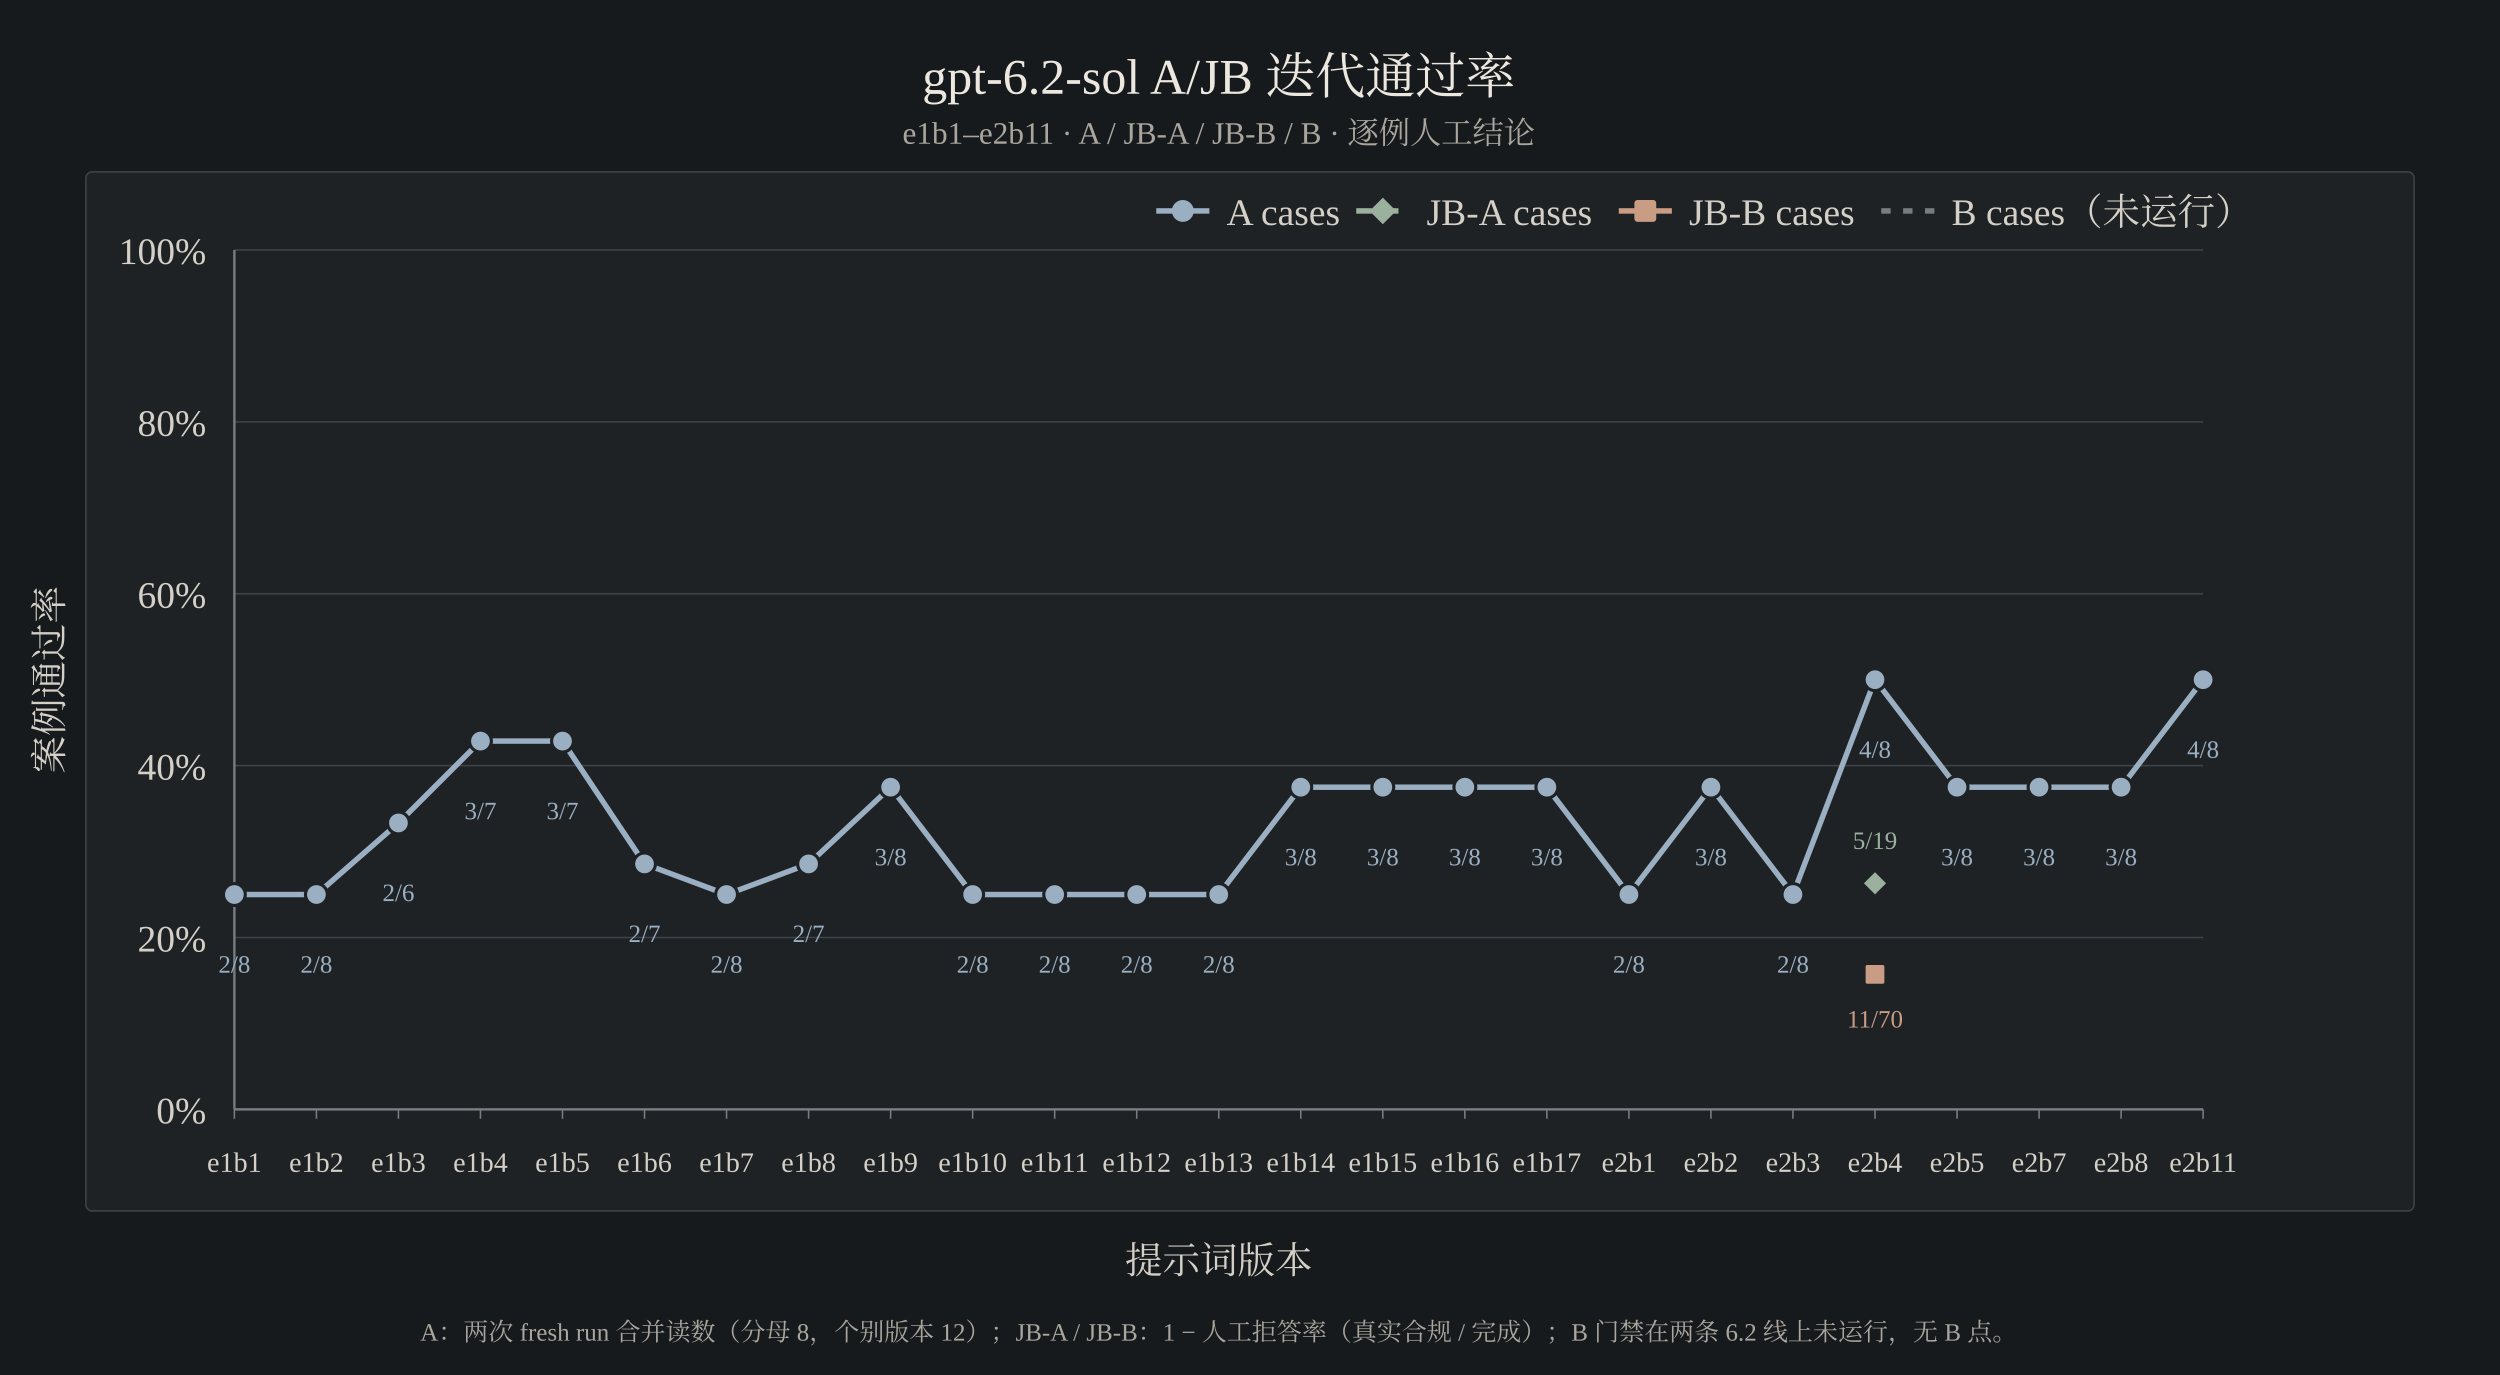
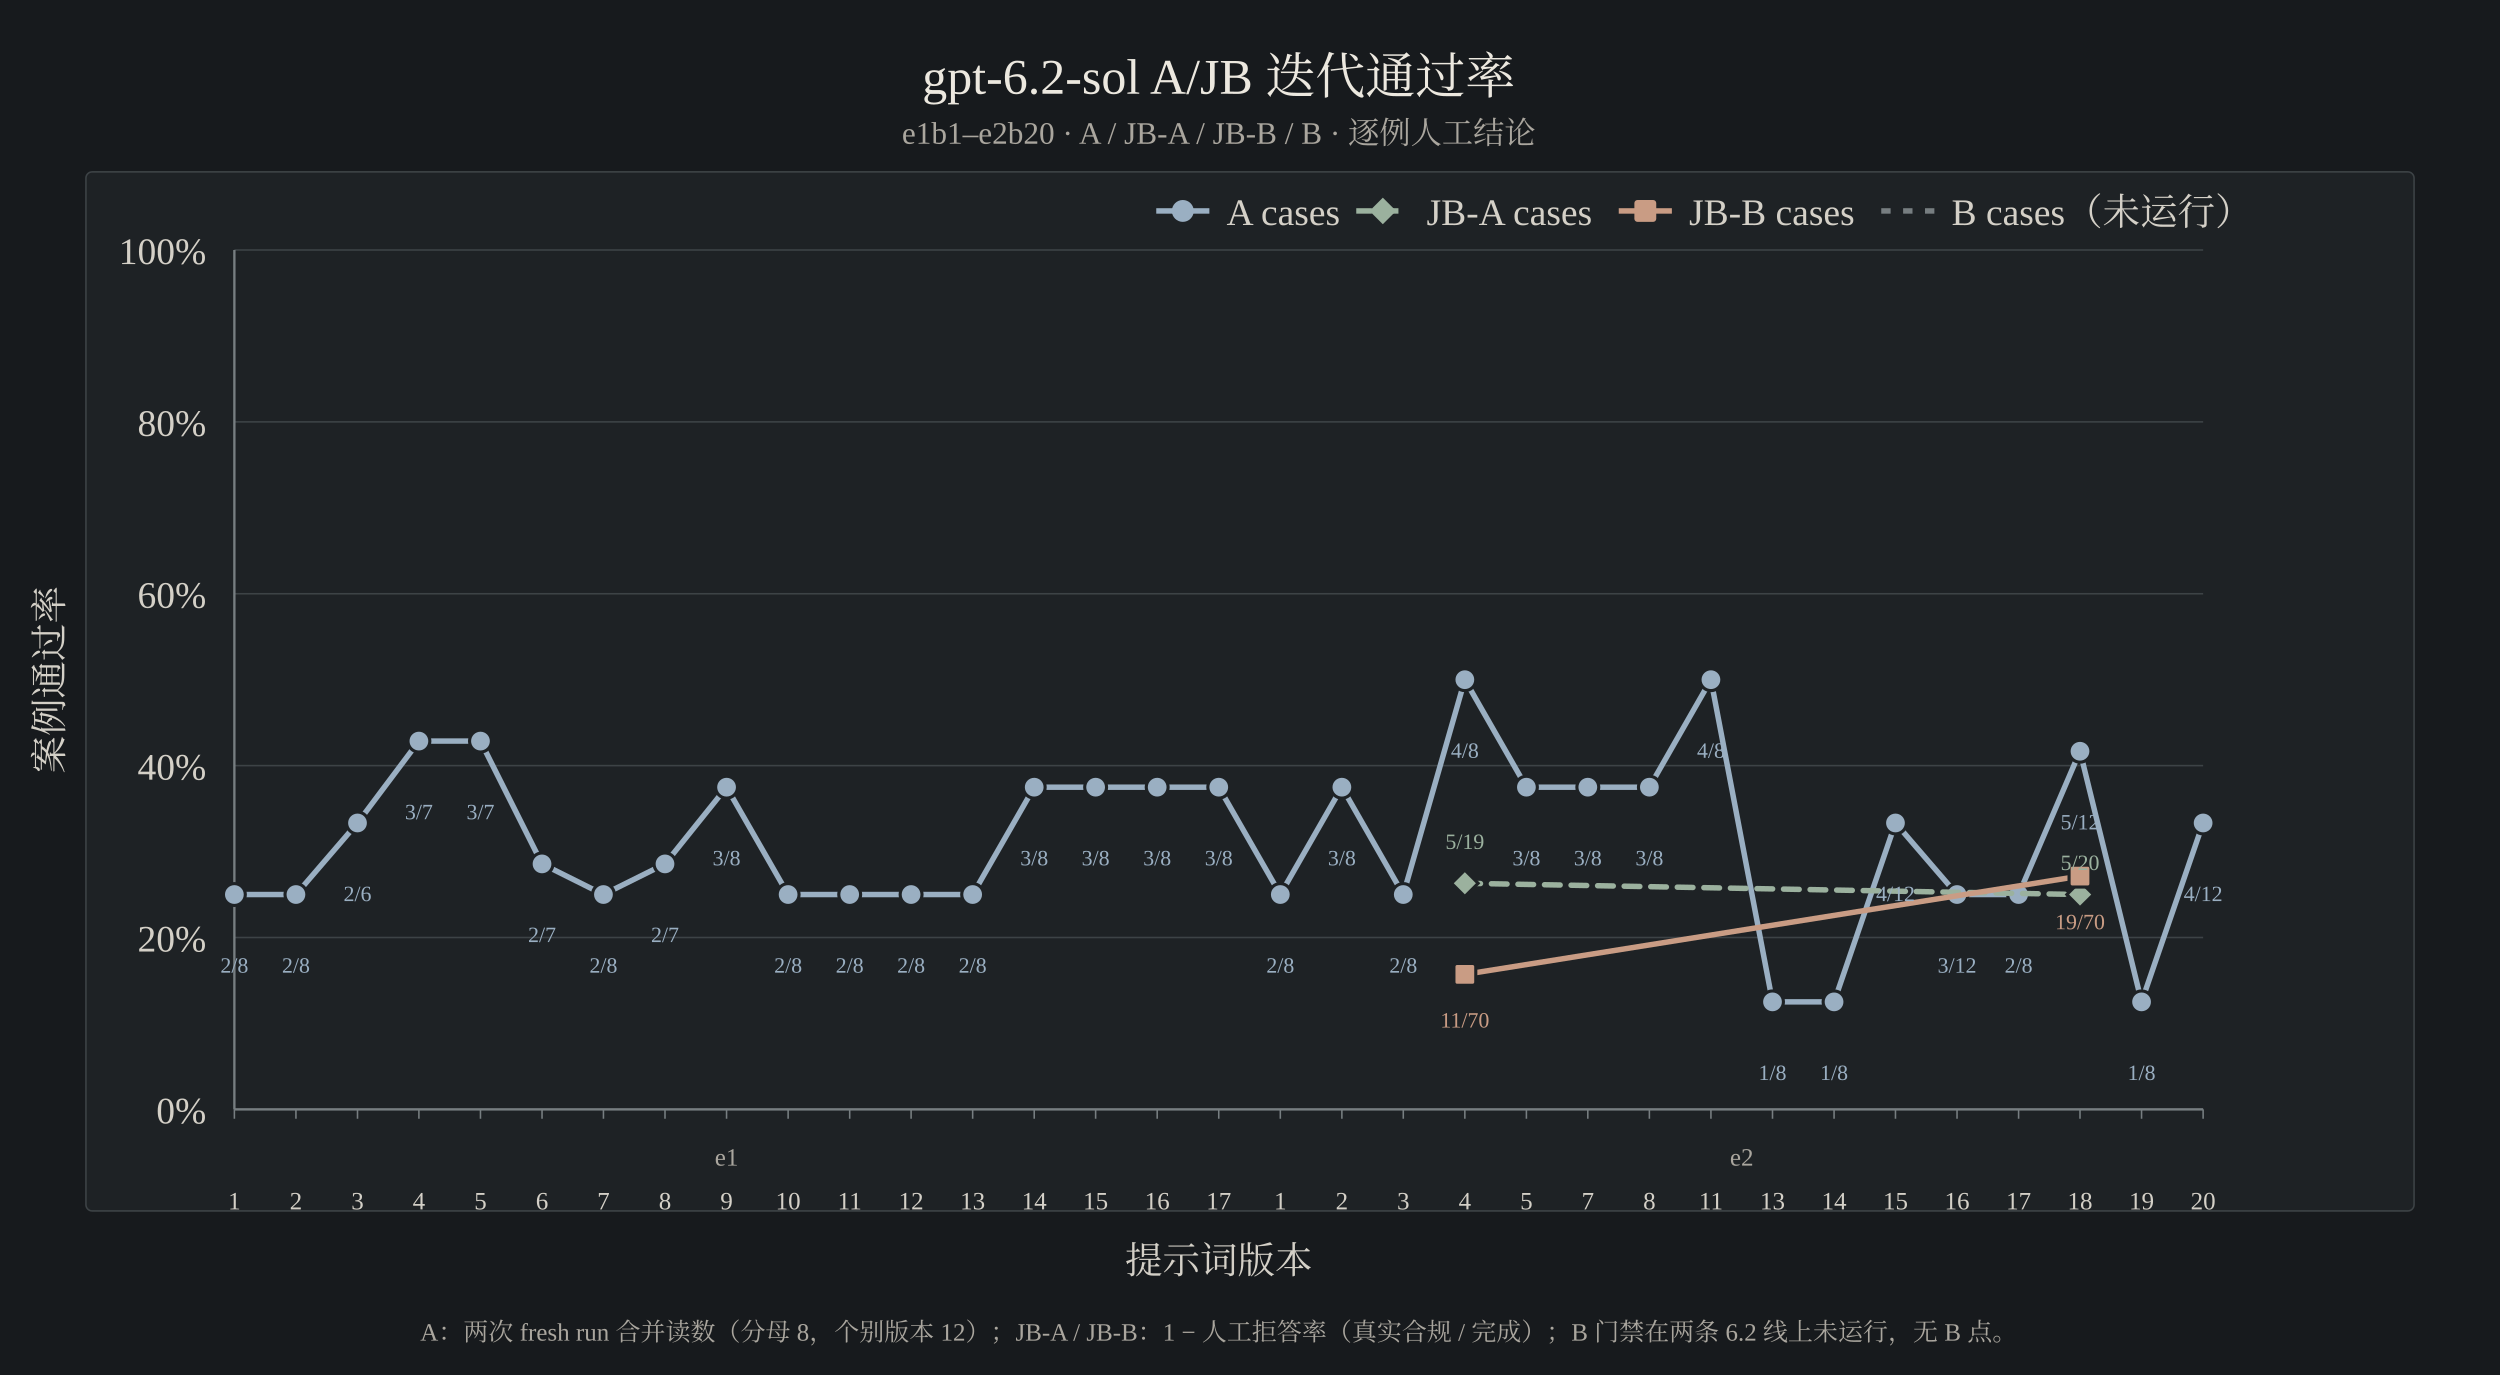
<svg xmlns="http://www.w3.org/2000/svg" width="1600" height="880" viewBox="0 0 1600 880" role="img" aria-labelledby="title desc">
  <rect width="1600" height="880" fill="#171A1D" />
  <rect x="55" y="110" width="1490" height="665" rx="4" fill="#1E2225" stroke="#3D4346" />
  <g font-family="Charter,Georgia,Times New Roman,STSong,Songti SC,Noto Serif CJK SC,serif">
    <text x="780" y="60" text-anchor="middle" font-size="32" font-weight="500" fill="#ECE8DF">gpt-6.2-sol A/JB 迭代通过率</text>
-     <text x="780" y="92" text-anchor="middle" font-size="20" fill="#AAA69E">e1b1–e2b11 · A / JB-A / JB-B / B · 逐例人工结论</text>
+     <text x="780" y="92" text-anchor="middle" font-size="20" fill="#AAA69E">e1b1–e2b20 · A / JB-A / JB-B / B · 逐例人工结论</text>
    <line x1="150.0" y1="710.0" x2="1410.0" y2="710.0" stroke="#3D4346" stroke-width="1" />
    <text x="132" y="719.0" text-anchor="end" font-size="24" fill="#D4D0C7">0%</text>
    <line x1="150.0" y1="600.0" x2="1410.0" y2="600.0" stroke="#3D4346" stroke-width="1" />
    <text x="132" y="609.0" text-anchor="end" font-size="24" fill="#D4D0C7">20%</text>
    <line x1="150.0" y1="490.0" x2="1410.0" y2="490.0" stroke="#3D4346" stroke-width="1" />
    <text x="132" y="499.0" text-anchor="end" font-size="24" fill="#D4D0C7">40%</text>
    <line x1="150.0" y1="380.0" x2="1410.0" y2="380.0" stroke="#3D4346" stroke-width="1" />
    <text x="132" y="389.0" text-anchor="end" font-size="24" fill="#D4D0C7">60%</text>
    <line x1="150.0" y1="270.0" x2="1410.0" y2="270.0" stroke="#3D4346" stroke-width="1" />
    <text x="132" y="279.0" text-anchor="end" font-size="24" fill="#D4D0C7">80%</text>
    <line x1="150.0" y1="160.0" x2="1410.0" y2="160.0" stroke="#3D4346" stroke-width="1" />
    <text x="132" y="169.0" text-anchor="end" font-size="24" fill="#D4D0C7">100%</text>
    <line x1="150.0" y1="160.0" x2="150.0" y2="710.0" stroke="#777E81" stroke-width="1.5" />
    <line x1="150.0" y1="710.0" x2="1410.0" y2="710.0" stroke="#777E81" stroke-width="1.5" />
    <line x1="150.0" y1="710.0" x2="150.0" y2="716" stroke="#777E81" />
-     <text x="150.0" y="750" text-anchor="middle" font-size="18" fill="#D4D0C7">e1b1</text>
-     <line x1="202.5" y1="710.0" x2="202.5" y2="716" stroke="#777E81" />
-     <text x="202.5" y="750" text-anchor="middle" font-size="18" fill="#D4D0C7">e1b2</text>
-     <line x1="255.0" y1="710.0" x2="255.0" y2="716" stroke="#777E81" />
-     <text x="255.0" y="750" text-anchor="middle" font-size="18" fill="#D4D0C7">e1b3</text>
+     <text x="150.0" y="774" text-anchor="middle" font-size="16" fill="#D4D0C7">1</text>
+     <line x1="189.4" y1="710.0" x2="189.4" y2="716" stroke="#777E81" />
+     <text x="189.4" y="774" text-anchor="middle" font-size="16" fill="#D4D0C7">2</text>
+     <line x1="228.8" y1="710.0" x2="228.8" y2="716" stroke="#777E81" />
+     <text x="228.8" y="774" text-anchor="middle" font-size="16" fill="#D4D0C7">3</text>
+     <line x1="268.1" y1="710.0" x2="268.1" y2="716" stroke="#777E81" />
+     <text x="268.1" y="774" text-anchor="middle" font-size="16" fill="#D4D0C7">4</text>
    <line x1="307.5" y1="710.0" x2="307.5" y2="716" stroke="#777E81" />
-     <text x="307.5" y="750" text-anchor="middle" font-size="18" fill="#D4D0C7">e1b4</text>
-     <line x1="360.0" y1="710.0" x2="360.0" y2="716" stroke="#777E81" />
-     <text x="360.0" y="750" text-anchor="middle" font-size="18" fill="#D4D0C7">e1b5</text>
-     <line x1="412.5" y1="710.0" x2="412.5" y2="716" stroke="#777E81" />
-     <text x="412.5" y="750" text-anchor="middle" font-size="18" fill="#D4D0C7">e1b6</text>
+     <text x="307.5" y="774" text-anchor="middle" font-size="16" fill="#D4D0C7">5</text>
+     <line x1="346.9" y1="710.0" x2="346.9" y2="716" stroke="#777E81" />
+     <text x="346.9" y="774" text-anchor="middle" font-size="16" fill="#D4D0C7">6</text>
+     <line x1="386.2" y1="710.0" x2="386.2" y2="716" stroke="#777E81" />
+     <text x="386.2" y="774" text-anchor="middle" font-size="16" fill="#D4D0C7">7</text>
+     <line x1="425.6" y1="710.0" x2="425.6" y2="716" stroke="#777E81" />
+     <text x="425.6" y="774" text-anchor="middle" font-size="16" fill="#D4D0C7">8</text>
    <line x1="465.0" y1="710.0" x2="465.0" y2="716" stroke="#777E81" />
-     <text x="465.0" y="750" text-anchor="middle" font-size="18" fill="#D4D0C7">e1b7</text>
-     <line x1="517.5" y1="710.0" x2="517.5" y2="716" stroke="#777E81" />
-     <text x="517.5" y="750" text-anchor="middle" font-size="18" fill="#D4D0C7">e1b8</text>
-     <line x1="570.0" y1="710.0" x2="570.0" y2="716" stroke="#777E81" />
-     <text x="570.0" y="750" text-anchor="middle" font-size="18" fill="#D4D0C7">e1b9</text>
+     <text x="465.0" y="774" text-anchor="middle" font-size="16" fill="#D4D0C7">9</text>
+     <line x1="504.4" y1="710.0" x2="504.4" y2="716" stroke="#777E81" />
+     <text x="504.4" y="774" text-anchor="middle" font-size="16" fill="#D4D0C7">10</text>
+     <line x1="543.8" y1="710.0" x2="543.8" y2="716" stroke="#777E81" />
+     <text x="543.8" y="774" text-anchor="middle" font-size="16" fill="#D4D0C7">11</text>
+     <line x1="583.1" y1="710.0" x2="583.1" y2="716" stroke="#777E81" />
+     <text x="583.1" y="774" text-anchor="middle" font-size="16" fill="#D4D0C7">12</text>
    <line x1="622.5" y1="710.0" x2="622.5" y2="716" stroke="#777E81" />
-     <text x="622.5" y="750" text-anchor="middle" font-size="18" fill="#D4D0C7">e1b10</text>
-     <line x1="675.0" y1="710.0" x2="675.0" y2="716" stroke="#777E81" />
-     <text x="675.0" y="750" text-anchor="middle" font-size="18" fill="#D4D0C7">e1b11</text>
-     <line x1="727.5" y1="710.0" x2="727.5" y2="716" stroke="#777E81" />
-     <text x="727.5" y="750" text-anchor="middle" font-size="18" fill="#D4D0C7">e1b12</text>
+     <text x="622.5" y="774" text-anchor="middle" font-size="16" fill="#D4D0C7">13</text>
+     <line x1="661.9" y1="710.0" x2="661.9" y2="716" stroke="#777E81" />
+     <text x="661.9" y="774" text-anchor="middle" font-size="16" fill="#D4D0C7">14</text>
+     <line x1="701.2" y1="710.0" x2="701.2" y2="716" stroke="#777E81" />
+     <text x="701.2" y="774" text-anchor="middle" font-size="16" fill="#D4D0C7">15</text>
+     <line x1="740.6" y1="710.0" x2="740.6" y2="716" stroke="#777E81" />
+     <text x="740.6" y="774" text-anchor="middle" font-size="16" fill="#D4D0C7">16</text>
    <line x1="780.0" y1="710.0" x2="780.0" y2="716" stroke="#777E81" />
-     <text x="780.0" y="750" text-anchor="middle" font-size="18" fill="#D4D0C7">e1b13</text>
-     <line x1="832.5" y1="710.0" x2="832.5" y2="716" stroke="#777E81" />
-     <text x="832.5" y="750" text-anchor="middle" font-size="18" fill="#D4D0C7">e1b14</text>
-     <line x1="885.0" y1="710.0" x2="885.0" y2="716" stroke="#777E81" />
-     <text x="885.0" y="750" text-anchor="middle" font-size="18" fill="#D4D0C7">e1b15</text>
+     <text x="780.0" y="774" text-anchor="middle" font-size="16" fill="#D4D0C7">17</text>
+     <line x1="819.4" y1="710.0" x2="819.4" y2="716" stroke="#777E81" />
+     <text x="819.4" y="774" text-anchor="middle" font-size="16" fill="#D4D0C7">1</text>
+     <line x1="858.8" y1="710.0" x2="858.8" y2="716" stroke="#777E81" />
+     <text x="858.8" y="774" text-anchor="middle" font-size="16" fill="#D4D0C7">2</text>
+     <line x1="898.1" y1="710.0" x2="898.1" y2="716" stroke="#777E81" />
+     <text x="898.1" y="774" text-anchor="middle" font-size="16" fill="#D4D0C7">3</text>
    <line x1="937.5" y1="710.0" x2="937.5" y2="716" stroke="#777E81" />
-     <text x="937.5" y="750" text-anchor="middle" font-size="18" fill="#D4D0C7">e1b16</text>
-     <line x1="990.0" y1="710.0" x2="990.0" y2="716" stroke="#777E81" />
-     <text x="990.0" y="750" text-anchor="middle" font-size="18" fill="#D4D0C7">e1b17</text>
-     <line x1="1042.5" y1="710.0" x2="1042.5" y2="716" stroke="#777E81" />
-     <text x="1042.5" y="750" text-anchor="middle" font-size="18" fill="#D4D0C7">e2b1</text>
+     <text x="937.5" y="774" text-anchor="middle" font-size="16" fill="#D4D0C7">4</text>
+     <line x1="976.9" y1="710.0" x2="976.9" y2="716" stroke="#777E81" />
+     <text x="976.9" y="774" text-anchor="middle" font-size="16" fill="#D4D0C7">5</text>
+     <line x1="1016.2" y1="710.0" x2="1016.2" y2="716" stroke="#777E81" />
+     <text x="1016.2" y="774" text-anchor="middle" font-size="16" fill="#D4D0C7">7</text>
+     <line x1="1055.6" y1="710.0" x2="1055.6" y2="716" stroke="#777E81" />
+     <text x="1055.6" y="774" text-anchor="middle" font-size="16" fill="#D4D0C7">8</text>
    <line x1="1095.0" y1="710.0" x2="1095.0" y2="716" stroke="#777E81" />
-     <text x="1095.0" y="750" text-anchor="middle" font-size="18" fill="#D4D0C7">e2b2</text>
-     <line x1="1147.5" y1="710.0" x2="1147.5" y2="716" stroke="#777E81" />
-     <text x="1147.5" y="750" text-anchor="middle" font-size="18" fill="#D4D0C7">e2b3</text>
-     <line x1="1200.0" y1="710.0" x2="1200.0" y2="716" stroke="#777E81" />
-     <text x="1200.0" y="750" text-anchor="middle" font-size="18" fill="#D4D0C7">e2b4</text>
+     <text x="1095.0" y="774" text-anchor="middle" font-size="16" fill="#D4D0C7">11</text>
+     <line x1="1134.4" y1="710.0" x2="1134.4" y2="716" stroke="#777E81" />
+     <text x="1134.4" y="774" text-anchor="middle" font-size="16" fill="#D4D0C7">13</text>
+     <line x1="1173.8" y1="710.0" x2="1173.8" y2="716" stroke="#777E81" />
+     <text x="1173.8" y="774" text-anchor="middle" font-size="16" fill="#D4D0C7">14</text>
+     <line x1="1213.1" y1="710.0" x2="1213.1" y2="716" stroke="#777E81" />
+     <text x="1213.1" y="774" text-anchor="middle" font-size="16" fill="#D4D0C7">15</text>
    <line x1="1252.5" y1="710.0" x2="1252.5" y2="716" stroke="#777E81" />
-     <text x="1252.5" y="750" text-anchor="middle" font-size="18" fill="#D4D0C7">e2b5</text>
-     <line x1="1305.0" y1="710.0" x2="1305.0" y2="716" stroke="#777E81" />
-     <text x="1305.0" y="750" text-anchor="middle" font-size="18" fill="#D4D0C7">e2b7</text>
-     <line x1="1357.5" y1="710.0" x2="1357.5" y2="716" stroke="#777E81" />
-     <text x="1357.5" y="750" text-anchor="middle" font-size="18" fill="#D4D0C7">e2b8</text>
+     <text x="1252.5" y="774" text-anchor="middle" font-size="16" fill="#D4D0C7">16</text>
+     <line x1="1291.9" y1="710.0" x2="1291.9" y2="716" stroke="#777E81" />
+     <text x="1291.9" y="774" text-anchor="middle" font-size="16" fill="#D4D0C7">17</text>
+     <line x1="1331.2" y1="710.0" x2="1331.2" y2="716" stroke="#777E81" />
+     <text x="1331.2" y="774" text-anchor="middle" font-size="16" fill="#D4D0C7">18</text>
+     <line x1="1370.6" y1="710.0" x2="1370.6" y2="716" stroke="#777E81" />
+     <text x="1370.6" y="774" text-anchor="middle" font-size="16" fill="#D4D0C7">19</text>
    <line x1="1410.0" y1="710.0" x2="1410.0" y2="716" stroke="#777E81" />
-     <text x="1410.0" y="750" text-anchor="middle" font-size="18" fill="#D4D0C7">e2b11</text>
+     <text x="1410.0" y="774" text-anchor="middle" font-size="16" fill="#D4D0C7">20</text>
+     <text x="465.0" y="746" text-anchor="middle" font-size="16" fill="#AAA69E">e1</text>
+     <text x="1114.7" y="746" text-anchor="middle" font-size="16" fill="#AAA69E">e2</text>
    <text x="780" y="815" text-anchor="middle" font-size="24" fill="#D4D0C7">提示词版本</text>
    <text x="40" y="435" transform="rotate(-90 40 435)" text-anchor="middle" font-size="24" fill="#D4D0C7">案例通过率</text>
-     <polyline points="150.0,572.5 202.5,572.5 255.0,526.7 307.5,474.3 360.0,474.3 412.5,552.9 465.0,572.5 517.5,552.9 570.0,503.8 622.5,572.5 675.0,572.5 727.5,572.5 780.0,572.5 832.5,503.8 885.0,503.8 937.5,503.8 990.0,503.8 1042.5,572.5 1095.0,503.8 1147.5,572.5 1200.0,435.0 1252.5,503.8 1305.0,503.8 1357.5,503.8 1410.0,435.0" fill="none" stroke="#9AAFC2" stroke-width="3.5" stroke-linecap="round" stroke-linejoin="round" />
+     <polyline points="150.0,572.5 189.4,572.5 228.8,526.7 268.1,474.3 307.5,474.3 346.9,552.9 386.2,572.5 425.6,552.9 465.0,503.8 504.4,572.5 543.8,572.5 583.1,572.5 622.5,572.5 661.9,503.8 701.2,503.8 740.6,503.8 780.0,503.8 819.4,572.5 858.8,503.8 898.1,572.5 937.5,435.0 976.9,503.8 1016.2,503.8 1055.6,503.8 1095.0,435.0 1134.4,641.2 1173.8,641.2 1213.1,526.7 1252.5,572.5 1291.9,572.5 1331.2,480.8 1370.6,641.2 1410.0,526.7" fill="none" stroke="#9AAFC2" stroke-width="3.5" stroke-linecap="round" stroke-linejoin="round" />
    <circle cx="150.0" cy="572.5" r="7" fill="#9AAFC2" stroke="#1E2225" stroke-width="2" />
-     <circle cx="202.5" cy="572.5" r="7" fill="#9AAFC2" stroke="#1E2225" stroke-width="2" />
-     <circle cx="255.0" cy="526.7" r="7" fill="#9AAFC2" stroke="#1E2225" stroke-width="2" />
+     <circle cx="189.4" cy="572.5" r="7" fill="#9AAFC2" stroke="#1E2225" stroke-width="2" />
+     <circle cx="228.8" cy="526.7" r="7" fill="#9AAFC2" stroke="#1E2225" stroke-width="2" />
+     <circle cx="268.1" cy="474.3" r="7" fill="#9AAFC2" stroke="#1E2225" stroke-width="2" />
    <circle cx="307.5" cy="474.3" r="7" fill="#9AAFC2" stroke="#1E2225" stroke-width="2" />
-     <circle cx="360.0" cy="474.3" r="7" fill="#9AAFC2" stroke="#1E2225" stroke-width="2" />
-     <circle cx="412.5" cy="552.9" r="7" fill="#9AAFC2" stroke="#1E2225" stroke-width="2" />
-     <circle cx="465.0" cy="572.5" r="7" fill="#9AAFC2" stroke="#1E2225" stroke-width="2" />
-     <circle cx="517.5" cy="552.9" r="7" fill="#9AAFC2" stroke="#1E2225" stroke-width="2" />
-     <circle cx="570.0" cy="503.8" r="7" fill="#9AAFC2" stroke="#1E2225" stroke-width="2" />
+     <circle cx="346.9" cy="552.9" r="7" fill="#9AAFC2" stroke="#1E2225" stroke-width="2" />
+     <circle cx="386.2" cy="572.5" r="7" fill="#9AAFC2" stroke="#1E2225" stroke-width="2" />
+     <circle cx="425.6" cy="552.9" r="7" fill="#9AAFC2" stroke="#1E2225" stroke-width="2" />
+     <circle cx="465.0" cy="503.8" r="7" fill="#9AAFC2" stroke="#1E2225" stroke-width="2" />
+     <circle cx="504.4" cy="572.5" r="7" fill="#9AAFC2" stroke="#1E2225" stroke-width="2" />
+     <circle cx="543.8" cy="572.5" r="7" fill="#9AAFC2" stroke="#1E2225" stroke-width="2" />
+     <circle cx="583.1" cy="572.5" r="7" fill="#9AAFC2" stroke="#1E2225" stroke-width="2" />
    <circle cx="622.5" cy="572.5" r="7" fill="#9AAFC2" stroke="#1E2225" stroke-width="2" />
-     <circle cx="675.0" cy="572.5" r="7" fill="#9AAFC2" stroke="#1E2225" stroke-width="2" />
-     <circle cx="727.5" cy="572.5" r="7" fill="#9AAFC2" stroke="#1E2225" stroke-width="2" />
-     <circle cx="780.0" cy="572.5" r="7" fill="#9AAFC2" stroke="#1E2225" stroke-width="2" />
-     <circle cx="832.5" cy="503.8" r="7" fill="#9AAFC2" stroke="#1E2225" stroke-width="2" />
-     <circle cx="885.0" cy="503.8" r="7" fill="#9AAFC2" stroke="#1E2225" stroke-width="2" />
-     <circle cx="937.5" cy="503.8" r="7" fill="#9AAFC2" stroke="#1E2225" stroke-width="2" />
-     <circle cx="990.0" cy="503.8" r="7" fill="#9AAFC2" stroke="#1E2225" stroke-width="2" />
-     <circle cx="1042.5" cy="572.5" r="7" fill="#9AAFC2" stroke="#1E2225" stroke-width="2" />
-     <circle cx="1095.0" cy="503.8" r="7" fill="#9AAFC2" stroke="#1E2225" stroke-width="2" />
-     <circle cx="1147.5" cy="572.5" r="7" fill="#9AAFC2" stroke="#1E2225" stroke-width="2" />
-     <circle cx="1200.0" cy="435.0" r="7" fill="#9AAFC2" stroke="#1E2225" stroke-width="2" />
-     <circle cx="1252.5" cy="503.8" r="7" fill="#9AAFC2" stroke="#1E2225" stroke-width="2" />
-     <circle cx="1305.0" cy="503.8" r="7" fill="#9AAFC2" stroke="#1E2225" stroke-width="2" />
-     <circle cx="1357.5" cy="503.8" r="7" fill="#9AAFC2" stroke="#1E2225" stroke-width="2" />
-     <circle cx="1410.0" cy="435.0" r="7" fill="#9AAFC2" stroke="#1E2225" stroke-width="2" />
-     <polyline points="1200.0,565.3" fill="none" stroke="#9BB19E" stroke-width="3.5" stroke-linecap="round" stroke-linejoin="round" stroke-dasharray="10 7" />
-     <polygon points="1200.0,556.8 1208.5,565.3 1200.0,573.8 1191.5,565.3" fill="#9BB19E" stroke="#1E2225" stroke-width="2" />
-     <polyline points="1200.0,623.6" fill="none" stroke="#C99C84" stroke-width="3.5" stroke-linecap="round" stroke-linejoin="round" />
-     <rect x="1193.0" y="616.6" width="14" height="14" rx="2" fill="#C99C84" stroke="#1E2225" stroke-width="2" />
-     <text x="150.0" y="622.5" text-anchor="middle" font-size="16" font-weight="500" fill="#9AAFC2">2/8</text>
-     <text x="202.5" y="622.5" text-anchor="middle" font-size="16" font-weight="500" fill="#9AAFC2">2/8</text>
-     <text x="255.0" y="576.7" text-anchor="middle" font-size="16" font-weight="500" fill="#9AAFC2">2/6</text>
-     <text x="307.5" y="524.3" text-anchor="middle" font-size="16" font-weight="500" fill="#9AAFC2">3/7</text>
-     <text x="360.0" y="524.3" text-anchor="middle" font-size="16" font-weight="500" fill="#9AAFC2">3/7</text>
-     <text x="412.5" y="602.9" text-anchor="middle" font-size="16" font-weight="500" fill="#9AAFC2">2/7</text>
-     <text x="465.0" y="622.5" text-anchor="middle" font-size="16" font-weight="500" fill="#9AAFC2">2/8</text>
-     <text x="517.5" y="602.9" text-anchor="middle" font-size="16" font-weight="500" fill="#9AAFC2">2/7</text>
-     <text x="570.0" y="553.8" text-anchor="middle" font-size="16" font-weight="500" fill="#9AAFC2">3/8</text>
-     <text x="622.5" y="622.5" text-anchor="middle" font-size="16" font-weight="500" fill="#9AAFC2">2/8</text>
-     <text x="675.0" y="622.5" text-anchor="middle" font-size="16" font-weight="500" fill="#9AAFC2">2/8</text>
-     <text x="727.5" y="622.5" text-anchor="middle" font-size="16" font-weight="500" fill="#9AAFC2">2/8</text>
-     <text x="780.0" y="622.5" text-anchor="middle" font-size="16" font-weight="500" fill="#9AAFC2">2/8</text>
-     <text x="832.5" y="553.8" text-anchor="middle" font-size="16" font-weight="500" fill="#9AAFC2">3/8</text>
-     <text x="885.0" y="553.8" text-anchor="middle" font-size="16" font-weight="500" fill="#9AAFC2">3/8</text>
-     <text x="937.5" y="553.8" text-anchor="middle" font-size="16" font-weight="500" fill="#9AAFC2">3/8</text>
-     <text x="990.0" y="553.8" text-anchor="middle" font-size="16" font-weight="500" fill="#9AAFC2">3/8</text>
-     <text x="1042.5" y="622.5" text-anchor="middle" font-size="16" font-weight="500" fill="#9AAFC2">2/8</text>
-     <text x="1095.0" y="553.8" text-anchor="middle" font-size="16" font-weight="500" fill="#9AAFC2">3/8</text>
-     <text x="1147.5" y="622.5" text-anchor="middle" font-size="16" font-weight="500" fill="#9AAFC2">2/8</text>
-     <text x="1200.0" y="485.0" text-anchor="middle" font-size="16" font-weight="500" fill="#9AAFC2">4/8</text>
-     <text x="1200.0" y="543.3" text-anchor="middle" font-size="16" font-weight="500" fill="#9BB19E">5/19</text>
-     <text x="1200.0" y="657.6" text-anchor="middle" font-size="16" font-weight="500" fill="#C99C84">11/70</text>
-     <text x="1252.5" y="553.8" text-anchor="middle" font-size="16" font-weight="500" fill="#9AAFC2">3/8</text>
-     <text x="1305.0" y="553.8" text-anchor="middle" font-size="16" font-weight="500" fill="#9AAFC2">3/8</text>
-     <text x="1357.5" y="553.8" text-anchor="middle" font-size="16" font-weight="500" fill="#9AAFC2">3/8</text>
-     <text x="1410.0" y="485.0" text-anchor="middle" font-size="16" font-weight="500" fill="#9AAFC2">4/8</text>
+     <circle cx="661.9" cy="503.8" r="7" fill="#9AAFC2" stroke="#1E2225" stroke-width="2" />
+     <circle cx="701.2" cy="503.8" r="7" fill="#9AAFC2" stroke="#1E2225" stroke-width="2" />
+     <circle cx="740.6" cy="503.8" r="7" fill="#9AAFC2" stroke="#1E2225" stroke-width="2" />
+     <circle cx="780.0" cy="503.8" r="7" fill="#9AAFC2" stroke="#1E2225" stroke-width="2" />
+     <circle cx="819.4" cy="572.5" r="7" fill="#9AAFC2" stroke="#1E2225" stroke-width="2" />
+     <circle cx="858.8" cy="503.8" r="7" fill="#9AAFC2" stroke="#1E2225" stroke-width="2" />
+     <circle cx="898.1" cy="572.5" r="7" fill="#9AAFC2" stroke="#1E2225" stroke-width="2" />
+     <circle cx="937.5" cy="435.0" r="7" fill="#9AAFC2" stroke="#1E2225" stroke-width="2" />
+     <circle cx="976.9" cy="503.8" r="7" fill="#9AAFC2" stroke="#1E2225" stroke-width="2" />
+     <circle cx="1016.2" cy="503.8" r="7" fill="#9AAFC2" stroke="#1E2225" stroke-width="2" />
+     <circle cx="1055.6" cy="503.8" r="7" fill="#9AAFC2" stroke="#1E2225" stroke-width="2" />
+     <circle cx="1095.0" cy="435.0" r="7" fill="#9AAFC2" stroke="#1E2225" stroke-width="2" />
+     <circle cx="1134.4" cy="641.2" r="7" fill="#9AAFC2" stroke="#1E2225" stroke-width="2" />
+     <circle cx="1173.8" cy="641.2" r="7" fill="#9AAFC2" stroke="#1E2225" stroke-width="2" />
+     <circle cx="1213.1" cy="526.7" r="7" fill="#9AAFC2" stroke="#1E2225" stroke-width="2" />
+     <circle cx="1252.5" cy="572.5" r="7" fill="#9AAFC2" stroke="#1E2225" stroke-width="2" />
+     <circle cx="1291.9" cy="572.5" r="7" fill="#9AAFC2" stroke="#1E2225" stroke-width="2" />
+     <circle cx="1331.2" cy="480.8" r="7" fill="#9AAFC2" stroke="#1E2225" stroke-width="2" />
+     <circle cx="1370.6" cy="641.2" r="7" fill="#9AAFC2" stroke="#1E2225" stroke-width="2" />
+     <circle cx="1410.0" cy="526.7" r="7" fill="#9AAFC2" stroke="#1E2225" stroke-width="2" />
+     <polyline points="937.5,565.3 1331.2,572.5" fill="none" stroke="#9BB19E" stroke-width="3.5" stroke-linecap="round" stroke-linejoin="round" stroke-dasharray="10 7" />
+     <polygon points="937.5,556.8 946.0,565.3 937.5,573.8 929.0,565.3" fill="#9BB19E" stroke="#1E2225" stroke-width="2" />
+     <polygon points="1331.2,564.0 1339.8,572.5 1331.2,581.0 1322.8,572.5" fill="#9BB19E" stroke="#1E2225" stroke-width="2" />
+     <polyline points="937.5,623.6 1331.2,560.7" fill="none" stroke="#C99C84" stroke-width="3.5" stroke-linecap="round" stroke-linejoin="round" />
+     <rect x="930.5" y="616.6" width="14" height="14" rx="2" fill="#C99C84" stroke="#1E2225" stroke-width="2" />
+     <rect x="1324.2" y="553.7" width="14" height="14" rx="2" fill="#C99C84" stroke="#1E2225" stroke-width="2" />
+     <text x="150.0" y="622.5" text-anchor="middle" font-size="14" font-weight="500" fill="#9AAFC2">2/8</text>
+     <text x="189.4" y="622.5" text-anchor="middle" font-size="14" font-weight="500" fill="#9AAFC2">2/8</text>
+     <text x="228.8" y="576.7" text-anchor="middle" font-size="14" font-weight="500" fill="#9AAFC2">2/6</text>
+     <text x="268.1" y="524.3" text-anchor="middle" font-size="14" font-weight="500" fill="#9AAFC2">3/7</text>
+     <text x="307.5" y="524.3" text-anchor="middle" font-size="14" font-weight="500" fill="#9AAFC2">3/7</text>
+     <text x="346.9" y="602.9" text-anchor="middle" font-size="14" font-weight="500" fill="#9AAFC2">2/7</text>
+     <text x="386.2" y="622.5" text-anchor="middle" font-size="14" font-weight="500" fill="#9AAFC2">2/8</text>
+     <text x="425.6" y="602.9" text-anchor="middle" font-size="14" font-weight="500" fill="#9AAFC2">2/7</text>
+     <text x="465.0" y="553.8" text-anchor="middle" font-size="14" font-weight="500" fill="#9AAFC2">3/8</text>
+     <text x="504.4" y="622.5" text-anchor="middle" font-size="14" font-weight="500" fill="#9AAFC2">2/8</text>
+     <text x="543.8" y="622.5" text-anchor="middle" font-size="14" font-weight="500" fill="#9AAFC2">2/8</text>
+     <text x="583.1" y="622.5" text-anchor="middle" font-size="14" font-weight="500" fill="#9AAFC2">2/8</text>
+     <text x="622.5" y="622.5" text-anchor="middle" font-size="14" font-weight="500" fill="#9AAFC2">2/8</text>
+     <text x="661.9" y="553.8" text-anchor="middle" font-size="14" font-weight="500" fill="#9AAFC2">3/8</text>
+     <text x="701.2" y="553.8" text-anchor="middle" font-size="14" font-weight="500" fill="#9AAFC2">3/8</text>
+     <text x="740.6" y="553.8" text-anchor="middle" font-size="14" font-weight="500" fill="#9AAFC2">3/8</text>
+     <text x="780.0" y="553.8" text-anchor="middle" font-size="14" font-weight="500" fill="#9AAFC2">3/8</text>
+     <text x="819.4" y="622.5" text-anchor="middle" font-size="14" font-weight="500" fill="#9AAFC2">2/8</text>
+     <text x="858.8" y="553.8" text-anchor="middle" font-size="14" font-weight="500" fill="#9AAFC2">3/8</text>
+     <text x="898.1" y="622.5" text-anchor="middle" font-size="14" font-weight="500" fill="#9AAFC2">2/8</text>
+     <text x="937.5" y="485.0" text-anchor="middle" font-size="14" font-weight="500" fill="#9AAFC2">4/8</text>
+     <text x="937.5" y="543.3" text-anchor="middle" font-size="14" font-weight="500" fill="#9BB19E">5/19</text>
+     <text x="937.5" y="657.6" text-anchor="middle" font-size="14" font-weight="500" fill="#C99C84">11/70</text>
+     <text x="976.9" y="553.8" text-anchor="middle" font-size="14" font-weight="500" fill="#9AAFC2">3/8</text>
+     <text x="1016.2" y="553.8" text-anchor="middle" font-size="14" font-weight="500" fill="#9AAFC2">3/8</text>
+     <text x="1055.6" y="553.8" text-anchor="middle" font-size="14" font-weight="500" fill="#9AAFC2">3/8</text>
+     <text x="1095.0" y="485.0" text-anchor="middle" font-size="14" font-weight="500" fill="#9AAFC2">4/8</text>
+     <text x="1134.4" y="691.2" text-anchor="middle" font-size="14" font-weight="500" fill="#9AAFC2">1/8</text>
+     <text x="1173.8" y="691.2" text-anchor="middle" font-size="14" font-weight="500" fill="#9AAFC2">1/8</text>
+     <text x="1213.1" y="576.7" text-anchor="middle" font-size="14" font-weight="500" fill="#9AAFC2">4/12</text>
+     <text x="1252.5" y="622.5" text-anchor="middle" font-size="14" font-weight="500" fill="#9AAFC2">3/12</text>
+     <text x="1291.9" y="622.5" text-anchor="middle" font-size="14" font-weight="500" fill="#9AAFC2">2/8</text>
+     <text x="1331.2" y="530.8" text-anchor="middle" font-size="14" font-weight="500" fill="#9AAFC2">5/12</text>
+     <text x="1331.2" y="556.8" text-anchor="middle" font-size="14" font-weight="500" fill="#9BB19E">5/20</text>
+     <text x="1331.2" y="594.7" text-anchor="middle" font-size="14" font-weight="500" fill="#C99C84">19/70</text>
+     <text x="1370.6" y="691.2" text-anchor="middle" font-size="14" font-weight="500" fill="#9AAFC2">1/8</text>
+     <text x="1410.0" y="576.7" text-anchor="middle" font-size="14" font-weight="500" fill="#9AAFC2">4/12</text>
    <line x1="740.0" y1="135" x2="774.0" y2="135" stroke="#9AAFC2" stroke-width="3.5" />
    <circle cx="757.0" cy="135" r="7" fill="#9AAFC2" />
    <text x="785.0" y="144" font-size="24" fill="#D4D0C7">A cases</text>
    <line x1="868.0" y1="135" x2="902.0" y2="135" stroke="#9BB19E" stroke-width="3.5" stroke-dasharray="10 7" />
    <polygon points="885.0,126.5 893.5,135 885.0,143.5 876.5,135" fill="#9BB19E" />
    <text x="913.0" y="144" font-size="24" fill="#D4D0C7">JB-A cases</text>
    <line x1="1036.0" y1="135" x2="1070.0" y2="135" stroke="#C99C84" stroke-width="3.5" />
    <rect x="1046.0" y="128" width="14" height="14" rx="2" fill="#C99C84" />
    <text x="1081.0" y="144" font-size="24" fill="#D4D0C7">JB-B cases</text>
    <line x1="1204.0" y1="135" x2="1238.0" y2="135" stroke="#777E81" stroke-width="3.5" stroke-dasharray="6 8" />
    <text x="1249.0" y="144" font-size="24" fill="#D4D0C7">B cases（未运行）</text>
    <text x="780" y="858" text-anchor="middle" font-size="16" fill="#AAA69E">A：两次 fresh run 合并读数（分母 8，个别版本 12）；JB-A / JB-B：1 − 人工拒答率（真实合规 / 完成）；B 门禁在两条 6.2 线上未运行，无 B 点。</text>
  </g>
</svg>
